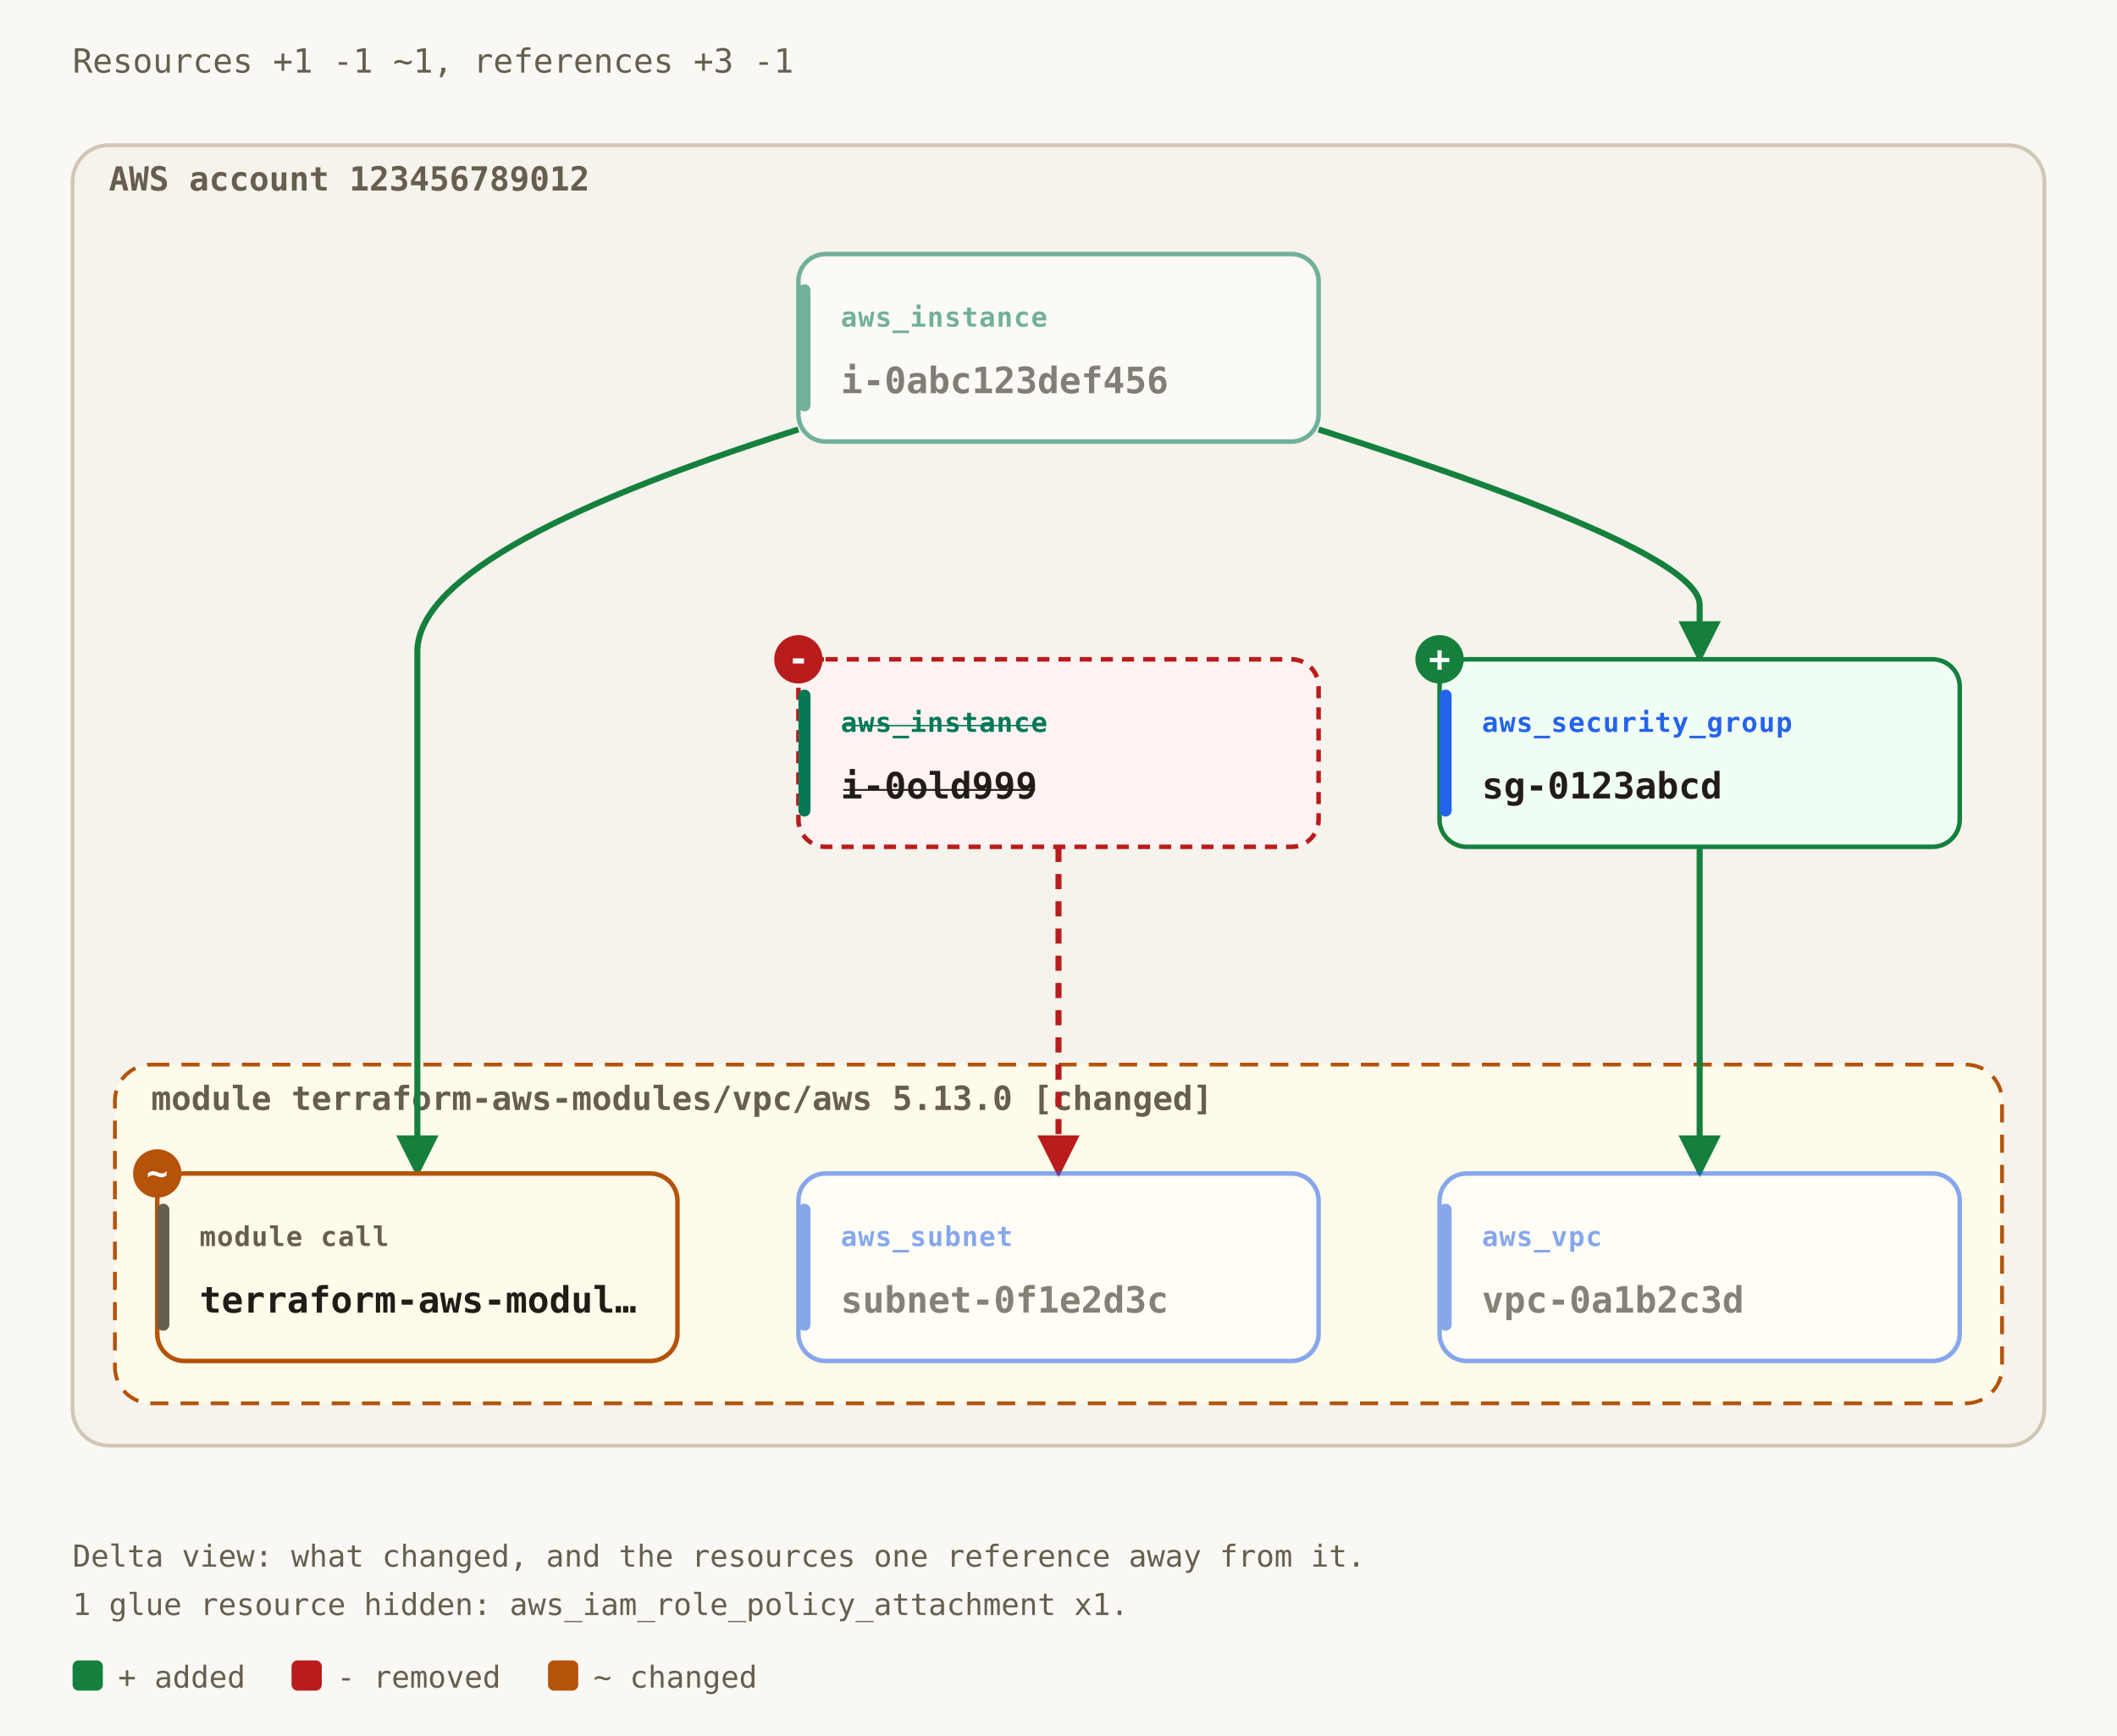
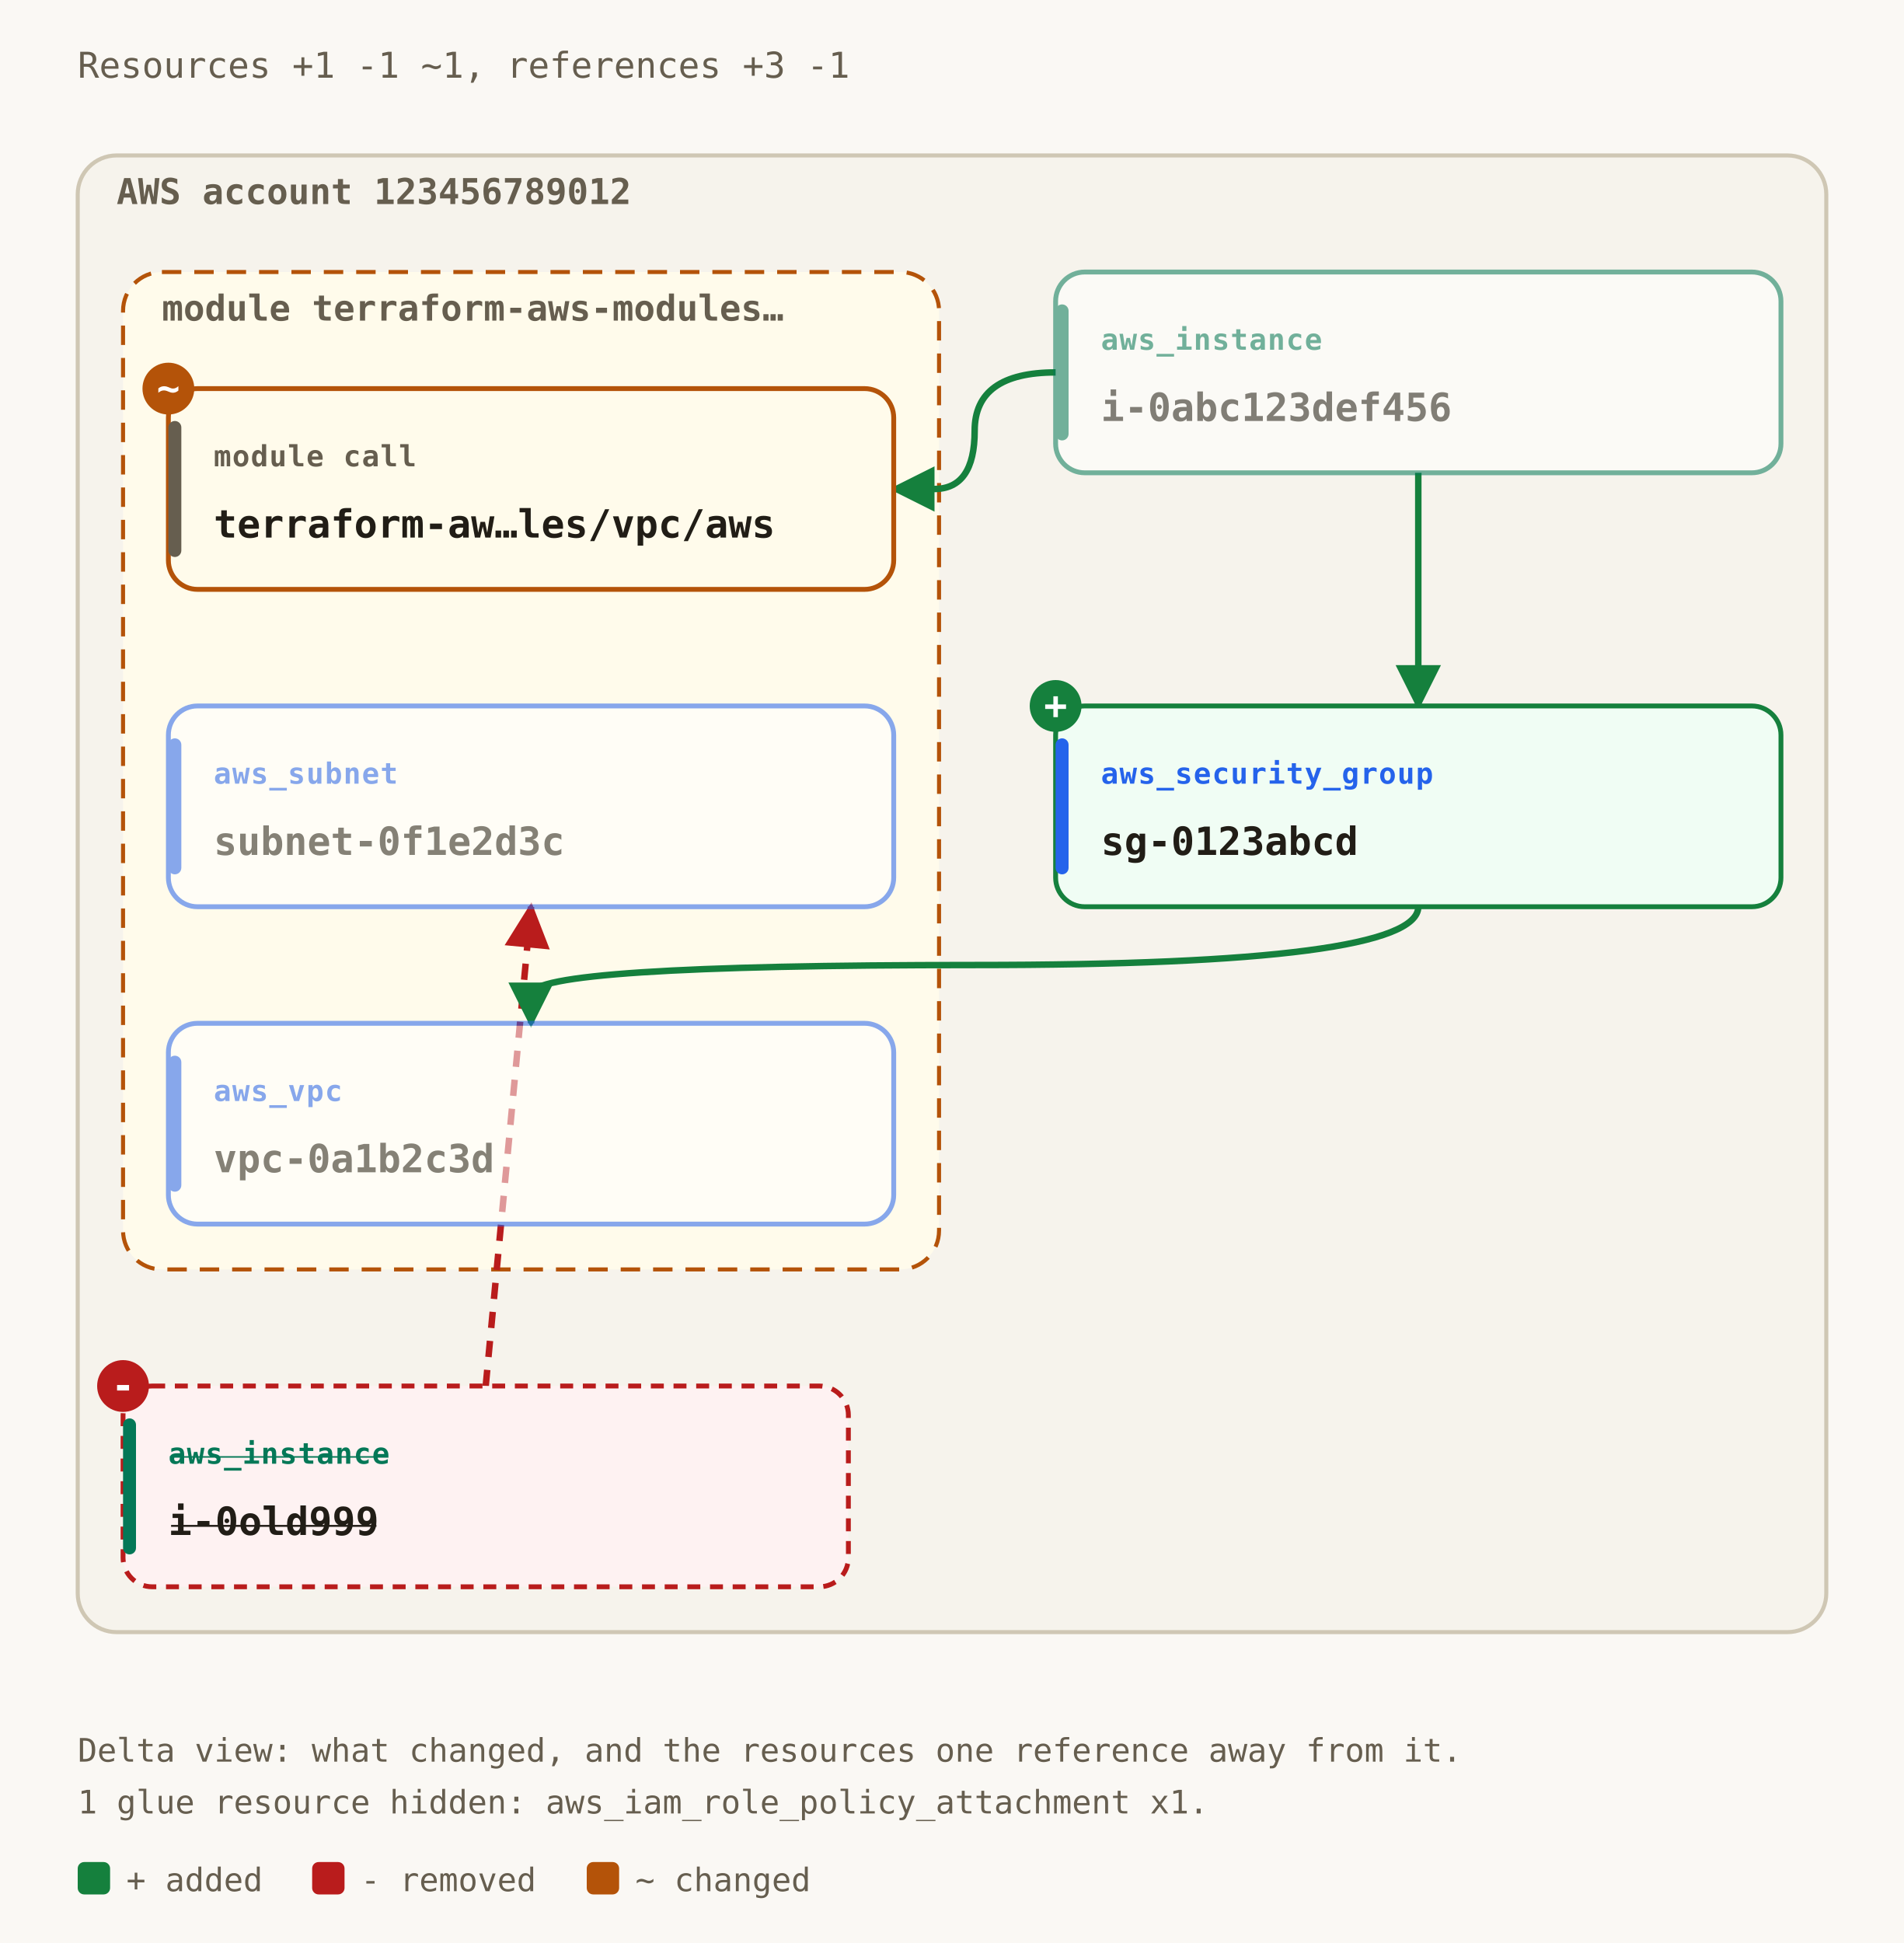
- <svg xmlns="http://www.w3.org/2000/svg" width="700" height="574" viewBox="0 0 700 574" role="img" aria-labelledby="tg-title tg-desc">
+ <svg xmlns="http://www.w3.org/2000/svg" width="588" height="600" viewBox="0 0 588 600" role="img" aria-labelledby="tg-title tg-desc">
  <defs>
    <marker id="tg-arrow-unchanged" viewBox="0 0 10 10" refX="9" refY="5" markerWidth="7" markerHeight="7" orient="auto-start-reverse">
      <path d="M 0 0 L 10 5 L 0 10 z" fill="#a8a090" />
    </marker>
    <marker id="tg-arrow-added" viewBox="0 0 10 10" refX="9" refY="5" markerWidth="7" markerHeight="7" orient="auto-start-reverse">
      <path d="M 0 0 L 10 5 L 0 10 z" fill="#15803d" />
    </marker>
    <marker id="tg-arrow-removed" viewBox="0 0 10 10" refX="9" refY="5" markerWidth="7" markerHeight="7" orient="auto-start-reverse">
      <path d="M 0 0 L 10 5 L 0 10 z" fill="#b91c1c" />
    </marker>
  </defs>
-   <rect width="700" height="574" fill="#faf8f4" />
+   <rect width="588" height="600" fill="#faf8f4" />
  <text x="24" y="24" font-family="'JetBrains Mono',ui-monospace,SFMono-Regular,Menlo,Consolas,monospace" font-size="11" font-weight="400" fill="#665e4f">Resources +1 -1 ~1, references +3 -1</text>
  <g>
-     <rect x="24" y="48" width="652" height="430" rx="12" fill="#f6f3ec" stroke="#cfc7b4" stroke-width="1.25" />
+     <rect x="24" y="48" width="540" height="456" rx="12" fill="#f6f3ec" stroke="#cfc7b4" stroke-width="1.25" />
    <text x="36" y="63" font-family="'JetBrains Mono',ui-monospace,SFMono-Regular,Menlo,Consolas,monospace" font-size="11" font-weight="700" fill="#665e4f">AWS account 123456789012</text>
  </g>
  <g>
-     <rect x="38" y="352" width="624" height="112" rx="12" fill="#fffbeb" stroke="#b45309" stroke-width="1.25" stroke-dasharray="6 4" />
-     <text x="50" y="367" font-family="'JetBrains Mono',ui-monospace,SFMono-Regular,Menlo,Consolas,monospace" font-size="11" font-weight="700" fill="#665e4f">module terraform-aws-modules/vpc/aws 5.13.0 [changed]</text>
+     <rect x="38" y="84" width="252" height="308" rx="12" fill="#fffbeb" stroke="#b45309" stroke-width="1.25" stroke-dasharray="6 4" />
+     <text x="50" y="99" font-family="'JetBrains Mono',ui-monospace,SFMono-Regular,Menlo,Consolas,monospace" font-size="11" font-weight="700" fill="#665e4f">module terraform-aws-modules…</text>
  </g>
-   <path d="M 264 142 Q 138 182 138 215.5 Q 138 249 138 282.5 Q 138 316 138 334 Q 138 352 138 370 L 138 388" fill="none" stroke="#15803d" stroke-width="2" marker-end="url(#tg-arrow-added)" />
-   <path d="M 436 142 Q 562 182 562 200 L 562 218" fill="none" stroke="#15803d" stroke-width="2" marker-end="url(#tg-arrow-added)" />
-   <path d="M 350 280 Q 350 316 350 334 Q 350 352 350 370 L 350 388" fill="none" stroke="#b91c1c" stroke-width="2" stroke-dasharray="5 4" marker-end="url(#tg-arrow-removed)" />
-   <path d="M 562 280 Q 562 316 562 334 Q 562 352 562 370 L 562 388" fill="none" stroke="#15803d" stroke-width="2" marker-end="url(#tg-arrow-added)" />
+   <path d="M 326 115 Q 301 115 301 133 Q 301 151 288.5 151 L 276 151" fill="none" stroke="#15803d" stroke-width="2" marker-end="url(#tg-arrow-added)" />
+   <path d="M 438 146 Q 438 182 438 200 L 438 218" fill="none" stroke="#15803d" stroke-width="2" marker-end="url(#tg-arrow-added)" />
+   <path d="M 150 428 L 164 280" fill="none" stroke="#b91c1c" stroke-width="2" stroke-dasharray="5 4" marker-end="url(#tg-arrow-removed)" />
+   <path d="M 438 280 Q 438 298 301 298 Q 164 298 164 307 L 164 316" fill="none" stroke="#15803d" stroke-width="2" marker-end="url(#tg-arrow-added)" />
  <g>
-     <rect x="52" y="388" width="172" height="62" rx="9" fill="#fffbeb" stroke="#b45309" stroke-width="1.5" />
-     <rect x="52" y="398" width="4" height="42" rx="2" fill="#665e4f" />
-     <text x="66" y="412" font-family="'JetBrains Mono',ui-monospace,SFMono-Regular,Menlo,Consolas,monospace" font-size="9" font-weight="600" fill="#665e4f" letter-spacing="0.3">module call</text>
-     <text x="66" y="434" font-family="'JetBrains Mono',ui-monospace,SFMono-Regular,Menlo,Consolas,monospace" font-size="12" font-weight="700" fill="#211d16">terraform-aws-modul…</text>
-     <circle cx="52" cy="388" r="8" fill="#b45309" />
-     <text x="52" y="392" text-anchor="middle" font-family="'JetBrains Mono',ui-monospace,SFMono-Regular,Menlo,Consolas,monospace" font-size="12" font-weight="700" fill="#ffffff">~</text>
+     <rect x="52" y="120" width="224" height="62" rx="9" fill="#fffbeb" stroke="#b45309" stroke-width="1.5" />
+     <rect x="52" y="130" width="4" height="42" rx="2" fill="#665e4f" />
+     <text x="66" y="144" font-family="'JetBrains Mono',ui-monospace,SFMono-Regular,Menlo,Consolas,monospace" font-size="9" font-weight="600" fill="#665e4f" letter-spacing="0.3">module call</text>
+     <text x="66" y="166" font-family="'JetBrains Mono',ui-monospace,SFMono-Regular,Menlo,Consolas,monospace" font-size="12" font-weight="700" fill="#211d16">terraform-aw…les/vpc/aws</text>
+     <circle cx="52" cy="120" r="8" fill="#b45309" />
+     <text x="52" y="124" text-anchor="middle" font-family="'JetBrains Mono',ui-monospace,SFMono-Regular,Menlo,Consolas,monospace" font-size="12" font-weight="700" fill="#ffffff">~</text>
  </g>
  <g opacity="0.55">
-     <rect x="264" y="84" width="172" height="62" rx="9" fill="#ffffff" stroke="#047857" stroke-width="1.5" />
-     <rect x="264" y="94" width="4" height="42" rx="2" fill="#047857" />
-     <text x="278" y="108" font-family="'JetBrains Mono',ui-monospace,SFMono-Regular,Menlo,Consolas,monospace" font-size="9" font-weight="600" fill="#047857" letter-spacing="0.3">aws_instance</text>
-     <text x="278" y="130" font-family="'JetBrains Mono',ui-monospace,SFMono-Regular,Menlo,Consolas,monospace" font-size="12" font-weight="700" fill="#211d16">i-0abc123def456</text>
+     <rect x="326" y="84" width="224" height="62" rx="9" fill="#ffffff" stroke="#047857" stroke-width="1.5" />
+     <rect x="326" y="94" width="4" height="42" rx="2" fill="#047857" />
+     <text x="340" y="108" font-family="'JetBrains Mono',ui-monospace,SFMono-Regular,Menlo,Consolas,monospace" font-size="9" font-weight="600" fill="#047857" letter-spacing="0.3">aws_instance</text>
+     <text x="340" y="130" font-family="'JetBrains Mono',ui-monospace,SFMono-Regular,Menlo,Consolas,monospace" font-size="12" font-weight="700" fill="#211d16">i-0abc123def456</text>
  </g>
  <g>
-     <rect x="264" y="218" width="172" height="62" rx="9" fill="#fef2f2" stroke="#b91c1c" stroke-width="1.5" stroke-dasharray="4 3" />
-     <rect x="264" y="228" width="4" height="42" rx="2" fill="#047857" />
-     <text x="278" y="242" font-family="'JetBrains Mono',ui-monospace,SFMono-Regular,Menlo,Consolas,monospace" font-size="9" font-weight="600" fill="#047857" letter-spacing="0.3" text-decoration="line-through">aws_instance</text>
-     <text x="278" y="264" font-family="'JetBrains Mono',ui-monospace,SFMono-Regular,Menlo,Consolas,monospace" font-size="12" font-weight="700" fill="#211d16" text-decoration="line-through">i-0old999</text>
-     <circle cx="264" cy="218" r="8" fill="#b91c1c" />
-     <text x="264" y="222" text-anchor="middle" font-family="'JetBrains Mono',ui-monospace,SFMono-Regular,Menlo,Consolas,monospace" font-size="12" font-weight="700" fill="#ffffff">-</text>
+     <rect x="38" y="428" width="224" height="62" rx="9" fill="#fef2f2" stroke="#b91c1c" stroke-width="1.5" stroke-dasharray="4 3" />
+     <rect x="38" y="438" width="4" height="42" rx="2" fill="#047857" />
+     <text x="52" y="452" font-family="'JetBrains Mono',ui-monospace,SFMono-Regular,Menlo,Consolas,monospace" font-size="9" font-weight="600" fill="#047857" letter-spacing="0.3" text-decoration="line-through">aws_instance</text>
+     <text x="52" y="474" font-family="'JetBrains Mono',ui-monospace,SFMono-Regular,Menlo,Consolas,monospace" font-size="12" font-weight="700" fill="#211d16" text-decoration="line-through">i-0old999</text>
+     <circle cx="38" cy="428" r="8" fill="#b91c1c" />
+     <text x="38" y="432" text-anchor="middle" font-family="'JetBrains Mono',ui-monospace,SFMono-Regular,Menlo,Consolas,monospace" font-size="12" font-weight="700" fill="#ffffff">-</text>
  </g>
  <g>
-     <rect x="476" y="218" width="172" height="62" rx="9" fill="#f0fdf4" stroke="#15803d" stroke-width="1.5" />
-     <rect x="476" y="228" width="4" height="42" rx="2" fill="#2563eb" />
-     <text x="490" y="242" font-family="'JetBrains Mono',ui-monospace,SFMono-Regular,Menlo,Consolas,monospace" font-size="9" font-weight="600" fill="#2563eb" letter-spacing="0.3">aws_security_group</text>
-     <text x="490" y="264" font-family="'JetBrains Mono',ui-monospace,SFMono-Regular,Menlo,Consolas,monospace" font-size="12" font-weight="700" fill="#211d16">sg-0123abcd</text>
-     <circle cx="476" cy="218" r="8" fill="#15803d" />
-     <text x="476" y="222" text-anchor="middle" font-family="'JetBrains Mono',ui-monospace,SFMono-Regular,Menlo,Consolas,monospace" font-size="12" font-weight="700" fill="#ffffff">+</text>
+     <rect x="326" y="218" width="224" height="62" rx="9" fill="#f0fdf4" stroke="#15803d" stroke-width="1.5" />
+     <rect x="326" y="228" width="4" height="42" rx="2" fill="#2563eb" />
+     <text x="340" y="242" font-family="'JetBrains Mono',ui-monospace,SFMono-Regular,Menlo,Consolas,monospace" font-size="9" font-weight="600" fill="#2563eb" letter-spacing="0.3">aws_security_group</text>
+     <text x="340" y="264" font-family="'JetBrains Mono',ui-monospace,SFMono-Regular,Menlo,Consolas,monospace" font-size="12" font-weight="700" fill="#211d16">sg-0123abcd</text>
+     <circle cx="326" cy="218" r="8" fill="#15803d" />
+     <text x="326" y="222" text-anchor="middle" font-family="'JetBrains Mono',ui-monospace,SFMono-Regular,Menlo,Consolas,monospace" font-size="12" font-weight="700" fill="#ffffff">+</text>
  </g>
  <g opacity="0.55">
-     <rect x="264" y="388" width="172" height="62" rx="9" fill="#ffffff" stroke="#2563eb" stroke-width="1.5" />
-     <rect x="264" y="398" width="4" height="42" rx="2" fill="#2563eb" />
-     <text x="278" y="412" font-family="'JetBrains Mono',ui-monospace,SFMono-Regular,Menlo,Consolas,monospace" font-size="9" font-weight="600" fill="#2563eb" letter-spacing="0.3">aws_subnet</text>
-     <text x="278" y="434" font-family="'JetBrains Mono',ui-monospace,SFMono-Regular,Menlo,Consolas,monospace" font-size="12" font-weight="700" fill="#211d16">subnet-0f1e2d3c</text>
+     <rect x="52" y="218" width="224" height="62" rx="9" fill="#ffffff" stroke="#2563eb" stroke-width="1.5" />
+     <rect x="52" y="228" width="4" height="42" rx="2" fill="#2563eb" />
+     <text x="66" y="242" font-family="'JetBrains Mono',ui-monospace,SFMono-Regular,Menlo,Consolas,monospace" font-size="9" font-weight="600" fill="#2563eb" letter-spacing="0.3">aws_subnet</text>
+     <text x="66" y="264" font-family="'JetBrains Mono',ui-monospace,SFMono-Regular,Menlo,Consolas,monospace" font-size="12" font-weight="700" fill="#211d16">subnet-0f1e2d3c</text>
  </g>
  <g opacity="0.55">
-     <rect x="476" y="388" width="172" height="62" rx="9" fill="#ffffff" stroke="#2563eb" stroke-width="1.5" />
-     <rect x="476" y="398" width="4" height="42" rx="2" fill="#2563eb" />
-     <text x="490" y="412" font-family="'JetBrains Mono',ui-monospace,SFMono-Regular,Menlo,Consolas,monospace" font-size="9" font-weight="600" fill="#2563eb" letter-spacing="0.3">aws_vpc</text>
-     <text x="490" y="434" font-family="'JetBrains Mono',ui-monospace,SFMono-Regular,Menlo,Consolas,monospace" font-size="12" font-weight="700" fill="#211d16">vpc-0a1b2c3d</text>
+     <rect x="52" y="316" width="224" height="62" rx="9" fill="#ffffff" stroke="#2563eb" stroke-width="1.5" />
+     <rect x="52" y="326" width="4" height="42" rx="2" fill="#2563eb" />
+     <text x="66" y="340" font-family="'JetBrains Mono',ui-monospace,SFMono-Regular,Menlo,Consolas,monospace" font-size="9" font-weight="600" fill="#2563eb" letter-spacing="0.3">aws_vpc</text>
+     <text x="66" y="362" font-family="'JetBrains Mono',ui-monospace,SFMono-Regular,Menlo,Consolas,monospace" font-size="12" font-weight="700" fill="#211d16">vpc-0a1b2c3d</text>
  </g>
-   <text x="24" y="518" font-family="'JetBrains Mono',ui-monospace,SFMono-Regular,Menlo,Consolas,monospace" font-size="10" fill="#665e4f">Delta view: what changed, and the resources one reference away from it.</text>
-   <text x="24" y="534" font-family="'JetBrains Mono',ui-monospace,SFMono-Regular,Menlo,Consolas,monospace" font-size="10" fill="#665e4f">1 glue resource hidden: aws_iam_role_policy_attachment x1.</text>
-   <rect x="24" y="549" width="10" height="10" rx="2" fill="#15803d" />
-   <text x="39" y="558" font-family="'JetBrains Mono',ui-monospace,SFMono-Regular,Menlo,Consolas,monospace" font-size="10" fill="#665e4f">+ added</text>
-   <rect x="96.4" y="549" width="10" height="10" rx="2" fill="#b91c1c" />
-   <text x="111.4" y="558" font-family="'JetBrains Mono',ui-monospace,SFMono-Regular,Menlo,Consolas,monospace" font-size="10" fill="#665e4f">- removed</text>
-   <rect x="181.2" y="549" width="10" height="10" rx="2" fill="#b45309" />
-   <text x="196.2" y="558" font-family="'JetBrains Mono',ui-monospace,SFMono-Regular,Menlo,Consolas,monospace" font-size="10" fill="#665e4f">~ changed</text>
+   <text x="24" y="544" font-family="'JetBrains Mono',ui-monospace,SFMono-Regular,Menlo,Consolas,monospace" font-size="10" fill="#665e4f">Delta view: what changed, and the resources one reference away from it.</text>
+   <text x="24" y="560" font-family="'JetBrains Mono',ui-monospace,SFMono-Regular,Menlo,Consolas,monospace" font-size="10" fill="#665e4f">1 glue resource hidden: aws_iam_role_policy_attachment x1.</text>
+   <rect x="24" y="575" width="10" height="10" rx="2" fill="#15803d" />
+   <text x="39" y="584" font-family="'JetBrains Mono',ui-monospace,SFMono-Regular,Menlo,Consolas,monospace" font-size="10" fill="#665e4f">+ added</text>
+   <rect x="96.4" y="575" width="10" height="10" rx="2" fill="#b91c1c" />
+   <text x="111.4" y="584" font-family="'JetBrains Mono',ui-monospace,SFMono-Regular,Menlo,Consolas,monospace" font-size="10" fill="#665e4f">- removed</text>
+   <rect x="181.2" y="575" width="10" height="10" rx="2" fill="#b45309" />
+   <text x="196.2" y="584" font-family="'JetBrains Mono',ui-monospace,SFMono-Regular,Menlo,Consolas,monospace" font-size="10" fill="#665e4f">~ changed</text>
</svg>
